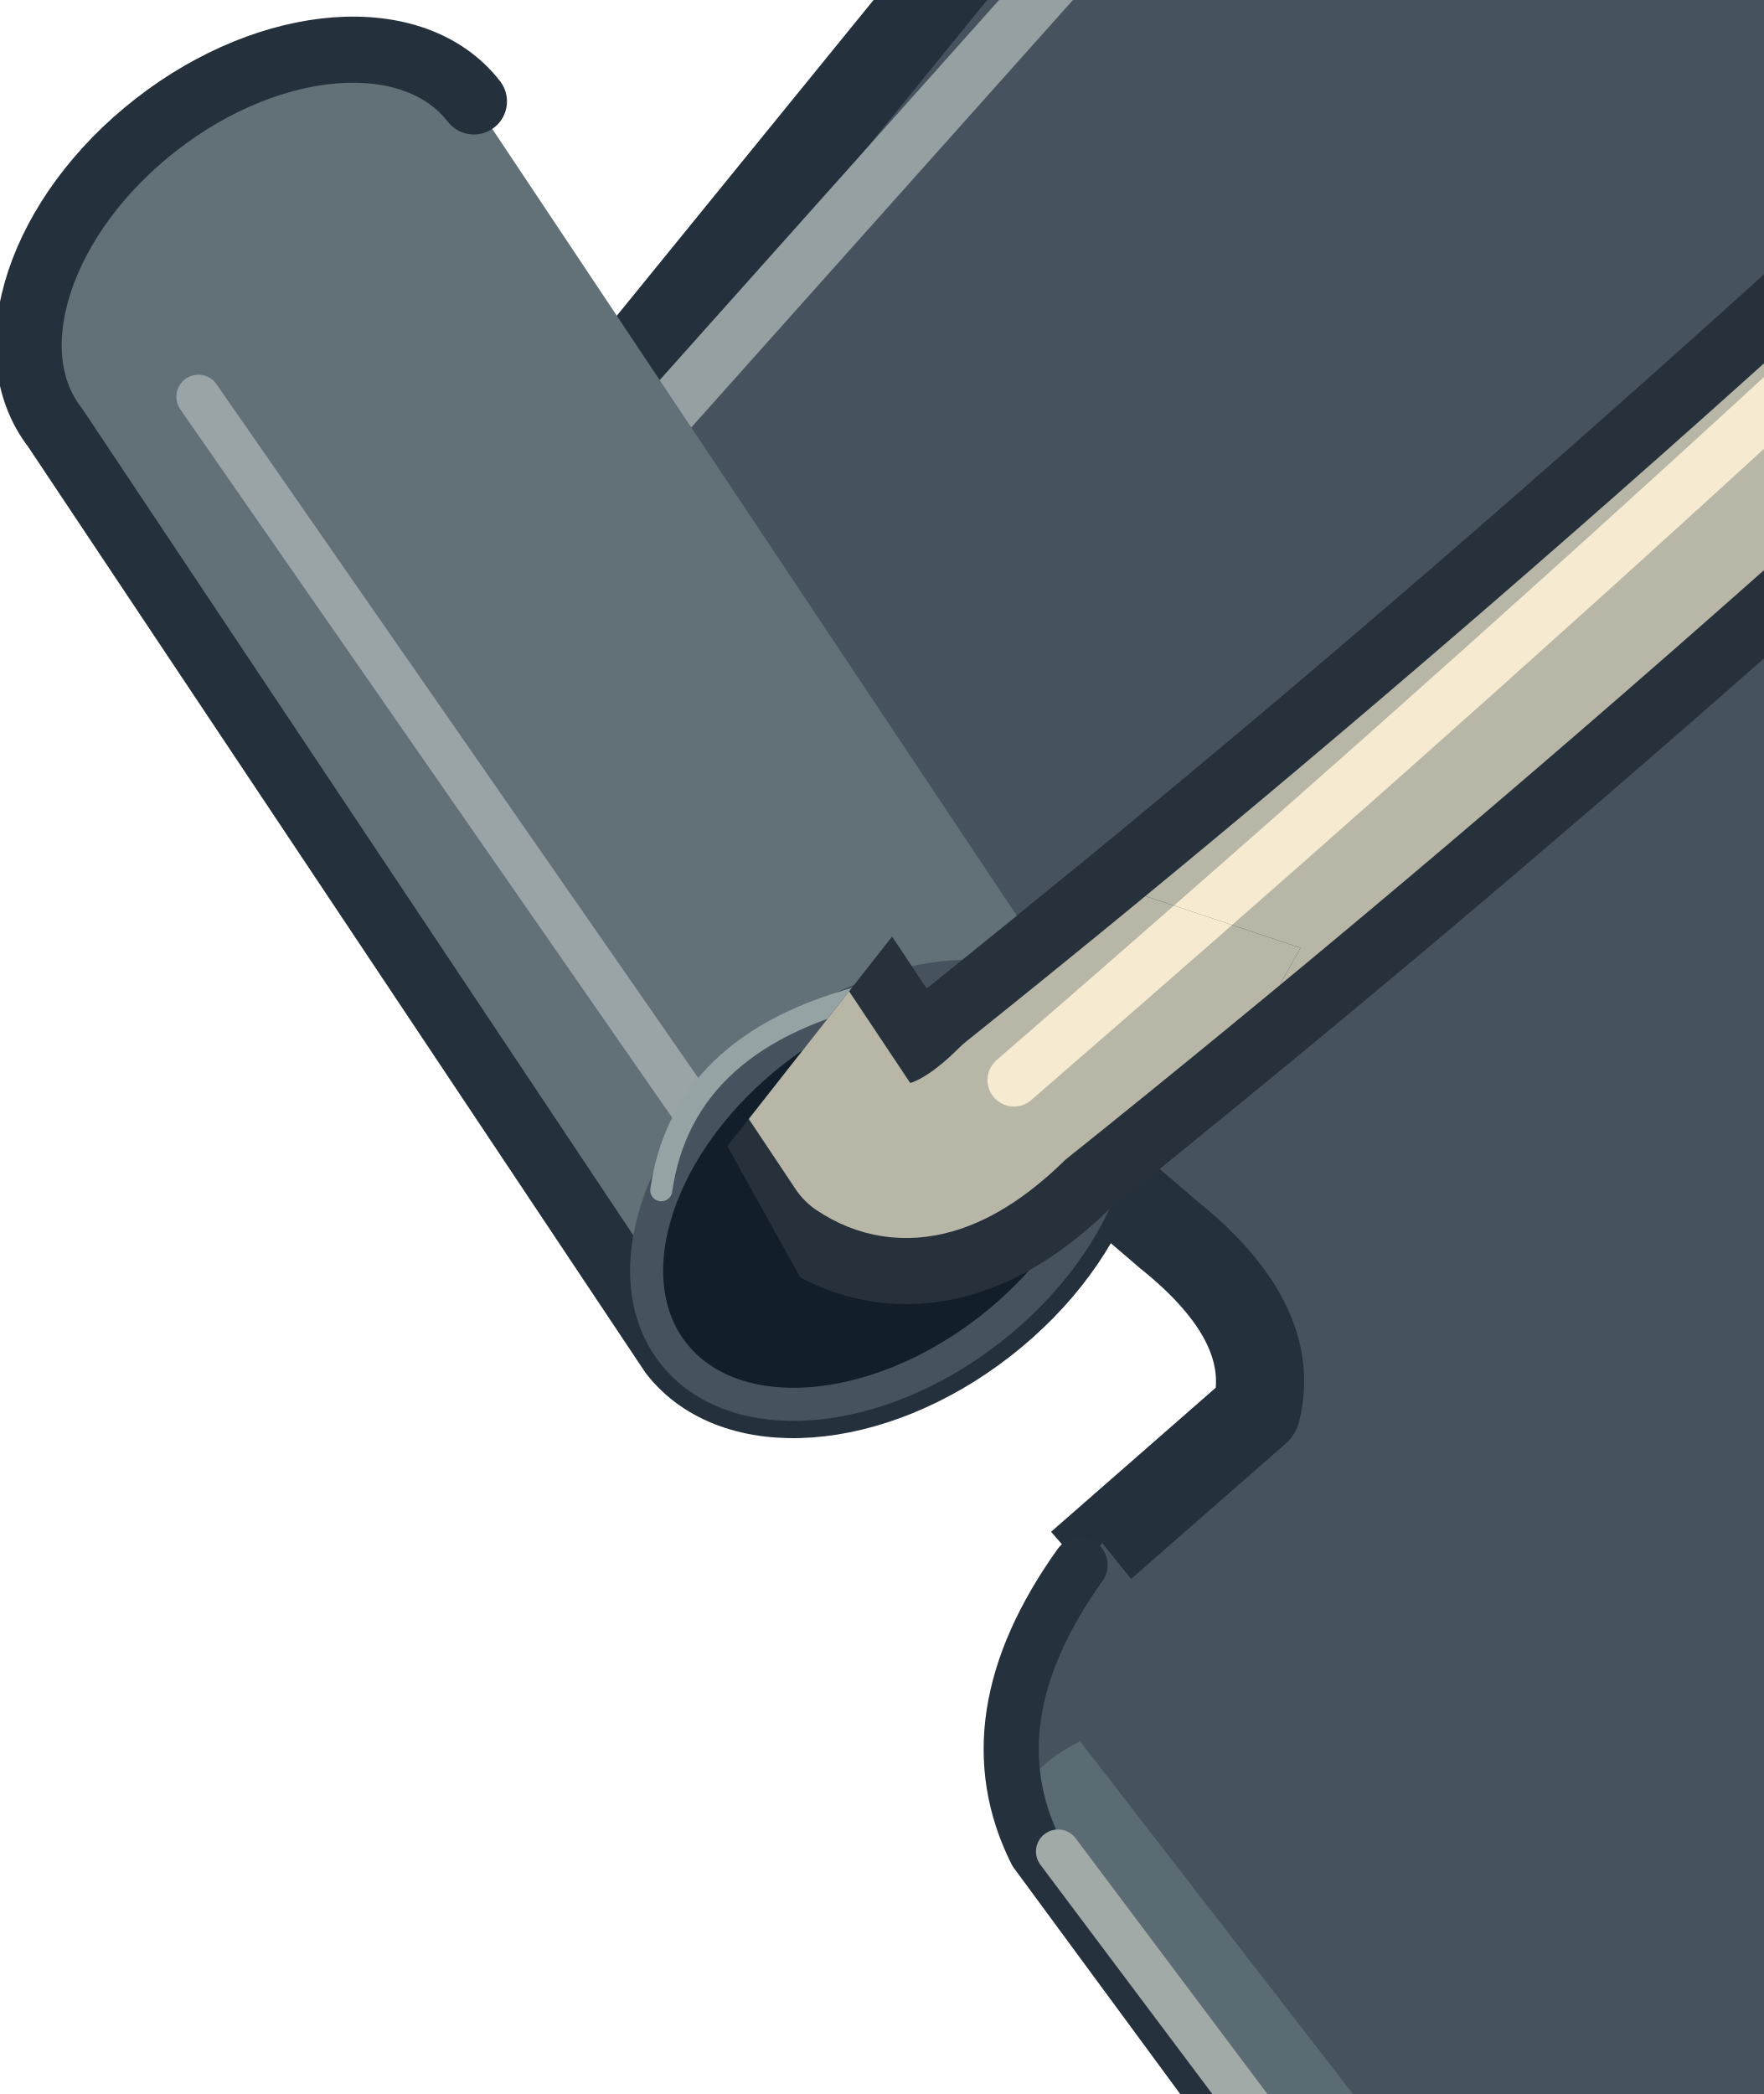
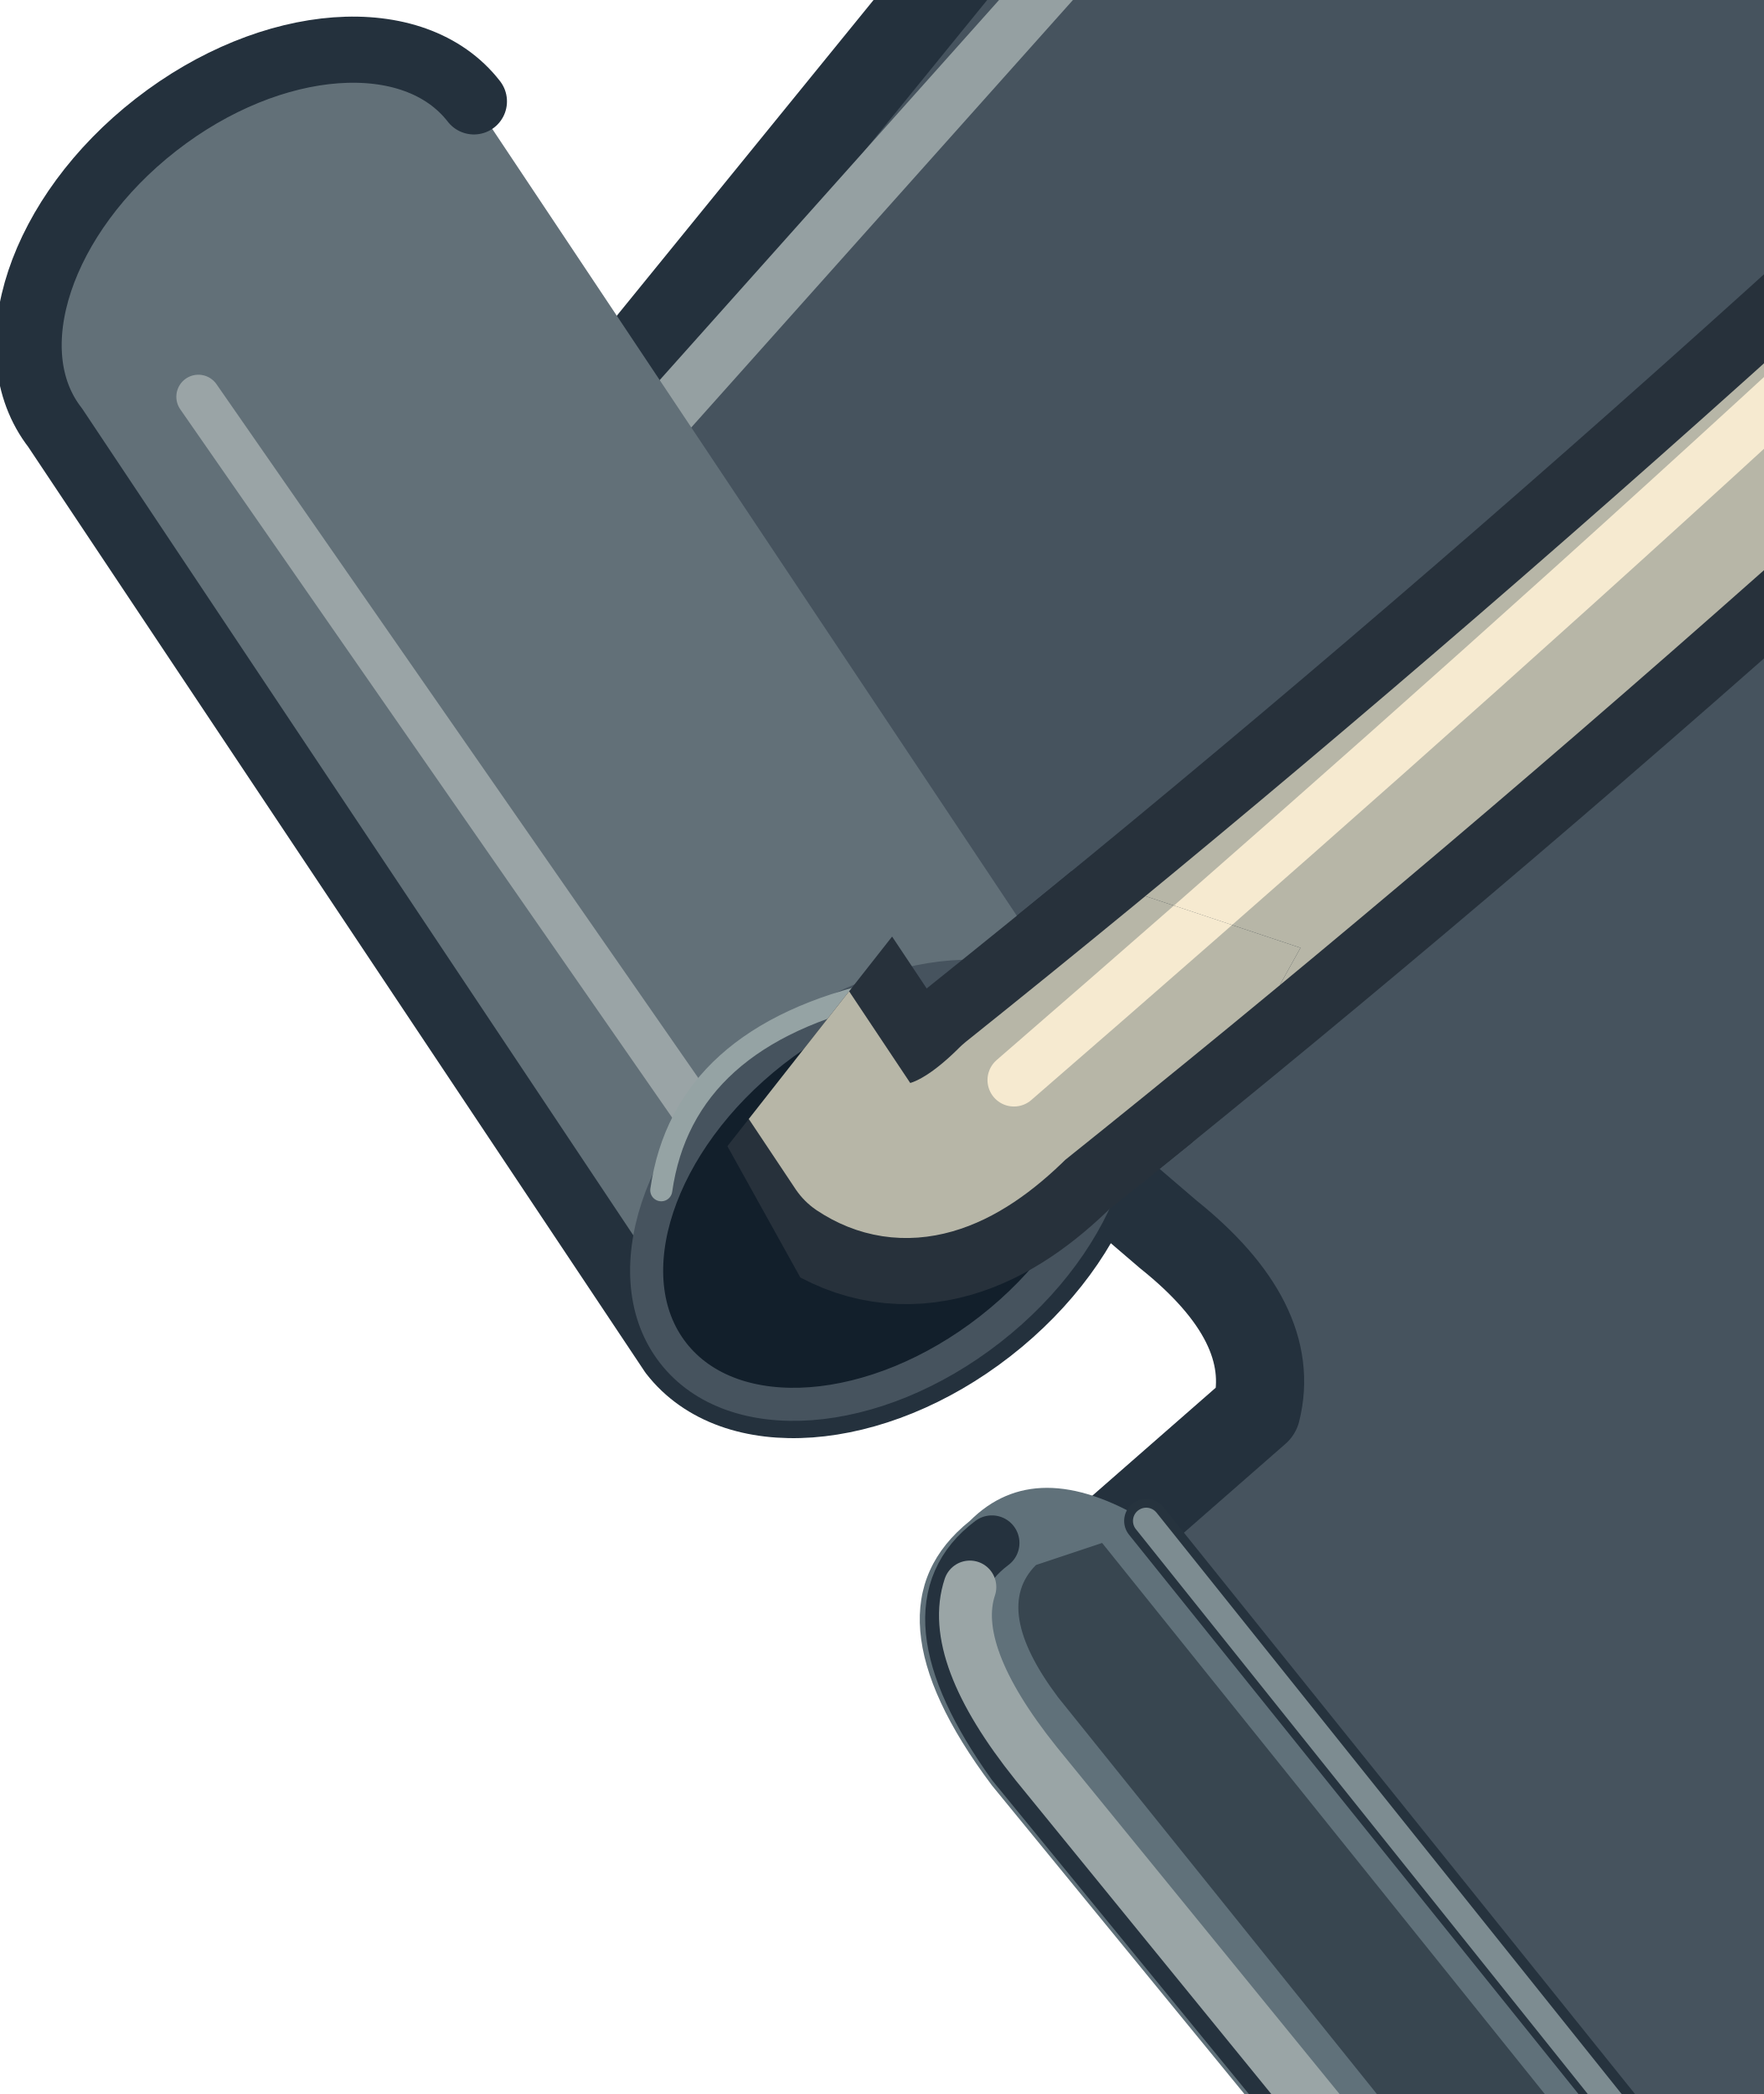
<svg xmlns="http://www.w3.org/2000/svg" width="80" height="95" viewBox="285 380 80 95">
  <g id="spring-body" stroke="#24313d" stroke-width="4" stroke-linejoin="round">
    <path d="M302 411 L376 320 Q387 307 400 328 L490 449 L407 542 L395 518 L395 507 Q401 502 396 495 L391 489 Q386 490 382 498 L378 504 L383 512 L334 451 L342 444 Q343 440 338 436 L331 430 L324 438 Z" fill="#46535e" stroke="none" />
    <path d="M334 451 L342 444 Q343 440 338 436 L331 430 L324 438 L302 411 L376 320 Q387 307 400 328 L490 449 L407 542 L395 518 L395 507 Q401 502 396 495 L391 489 Q386 490 382 498 L378 504 L383 512" fill="none" />
    <path d="M407 542 L490 449 Q498 445 505 460 L525 493 Q535 512 518 521 L418 551 Z" fill="#616d74" />
    <path d="M419 532 L490 464 L517 501 Q521 508 511 512 L424 539 Z" fill="#14212d" stroke="#839095" stroke-width="2" />
    <path d="M424 533 L509 507 L513 512 L424 539 Z" fill="#3c4a56" stroke="none" />
    <path d="M307 408 L382 324 Q387 318 394 329 M424 545 L516 518" fill="none" stroke="#95a0a2" stroke-width="2.5" stroke-linecap="round" />
  </g>
  <g id="central-lip" stroke-linejoin="round" stroke-linecap="round">
-     <path d="M335 450 L384 511 L378 516 Q374 520 371 517 L332 464 Q329 459 335 450 Z" fill="#46535e" />
-     <path d="M334 459 L375 512 Q378 515 381 512 L378 516 Q374 520 371 517 L332 464 Q330 461 334 459 Z" fill="#5b6b74" />
-     <path d="M334 451 Q329 458 332 464 L371 517 Q374 521 378 516 L383 512" fill="none" stroke="#25323e" stroke-width="2.5" />
-     <path d="M333 464 L372 516 Q374 518 377 515" fill="none" stroke="#a2aaa8" stroke-width="2" />
+     <path d="M335 450 L384 511 L387 516 Q382 523 375 516 L330 461 Q324 453 329 449 Q332 446 337 449 L382 505 Q387 511 384 514 L379 509 L335 454 Q332 451 333 454 L378 511 L383 512 Z" fill="#60717a" />
+     <path d="M335 450 L384 511 Q387 515 383 518 L378 513 L333 457 Q330 453 332 451 Z" fill="#384650" />
+     <path d="M330 450 Q326 453 331 460 L376 515 Q381 521 385 516" fill="none" stroke="#25323e" stroke-width="2.5" />
+     <path d="M329 452 Q328 455 332 460 L376 514 Q379 517 382 516" fill="none" stroke="#9aa5a6" stroke-width="2.4" />
+     <path d="M337 449 L382 505 Q387 511 384 514" fill="none" stroke="#26333e" stroke-width="2" />
+     <path d="M337 449 L381 504" fill="none" stroke="#7d8c91" stroke-width="1.2" />
  </g>
  <g id="front-lever" fill="none" stroke-linecap="round" stroke-linejoin="round">
    <defs>
      <clipPath id="front-wire-exit-window">
        <path d="M318 432 L329 418 L344 423 L334 441 L323 441 Z" />
        <ellipse cx="402" cy="530" rx="4" ry="3" transform="rotate(-35 402 530)" />
      </clipPath>
    </defs>
    <path d="M310 411 L324 432 Q327 434 331 430 C371 398 420 352 469 293 C489 270 495 251 503 219 C509 193 523 185 539 192 C565 201 581 223 585 243 C591 267 576 276 548 284 C525 290 519 295 505 316 L385 496 Q380 501 383 505 L402 530" stroke="#27313b" stroke-width="13" />
    <path d="M310 411 L324 432 Q327 434 331 430 C371 398 420 352 469 293 C489 270 495 251 503 219 C509 193 523 185 539 192 C565 201 581 223 585 243 C591 267 576 276 548 284 C525 290 519 295 505 316 L385 496 Q380 501 383 505 L402 530" stroke="#b7b6a7" stroke-width="7" />
    <path d="M331 429 C376 390 422 347 465 292 M505 220 C511 197 521 190 537 195 C554 201 568 214 576 229 M548 280 C523 288 514 294 501 314 L385 494" stroke="#f6ead0" stroke-width="2.4" />
  </g>
  <g id="rolled-sockets" stroke-linejoin="round" stroke-linecap="round">
    <path d="M306.5 384.6 L334.5 426.6 A12 8 -38 0 1 315.5 441.4 L287.5 399.4 A12 8 -38 0 1 306.5 384.6 Z" fill="#627078" />
    <path d="M334.5 426.6 A12 8 -38 0 1 315.5 441.4 L287.5 399.4 A12 8 -38 0 1 306.5 384.6" fill="none" stroke="#24313d" stroke-width="3" />
    <path d="M294 398 L319 434" fill="none" stroke="#9aa4a6" stroke-width="2" />
    <ellipse cx="325" cy="434" rx="12" ry="8" transform="rotate(-38 325 434)" fill="#121f2b" stroke="#46535e" stroke-width="1.5" />
    <path d="M315 434 Q316 427 325 425" fill="none" stroke="#95a3a4" stroke-width="1" />
  </g>
  <g id="front-wire-exit">
    <use href="#front-lever" clip-path="url(#front-wire-exit-window)" />
  </g>
</svg>
